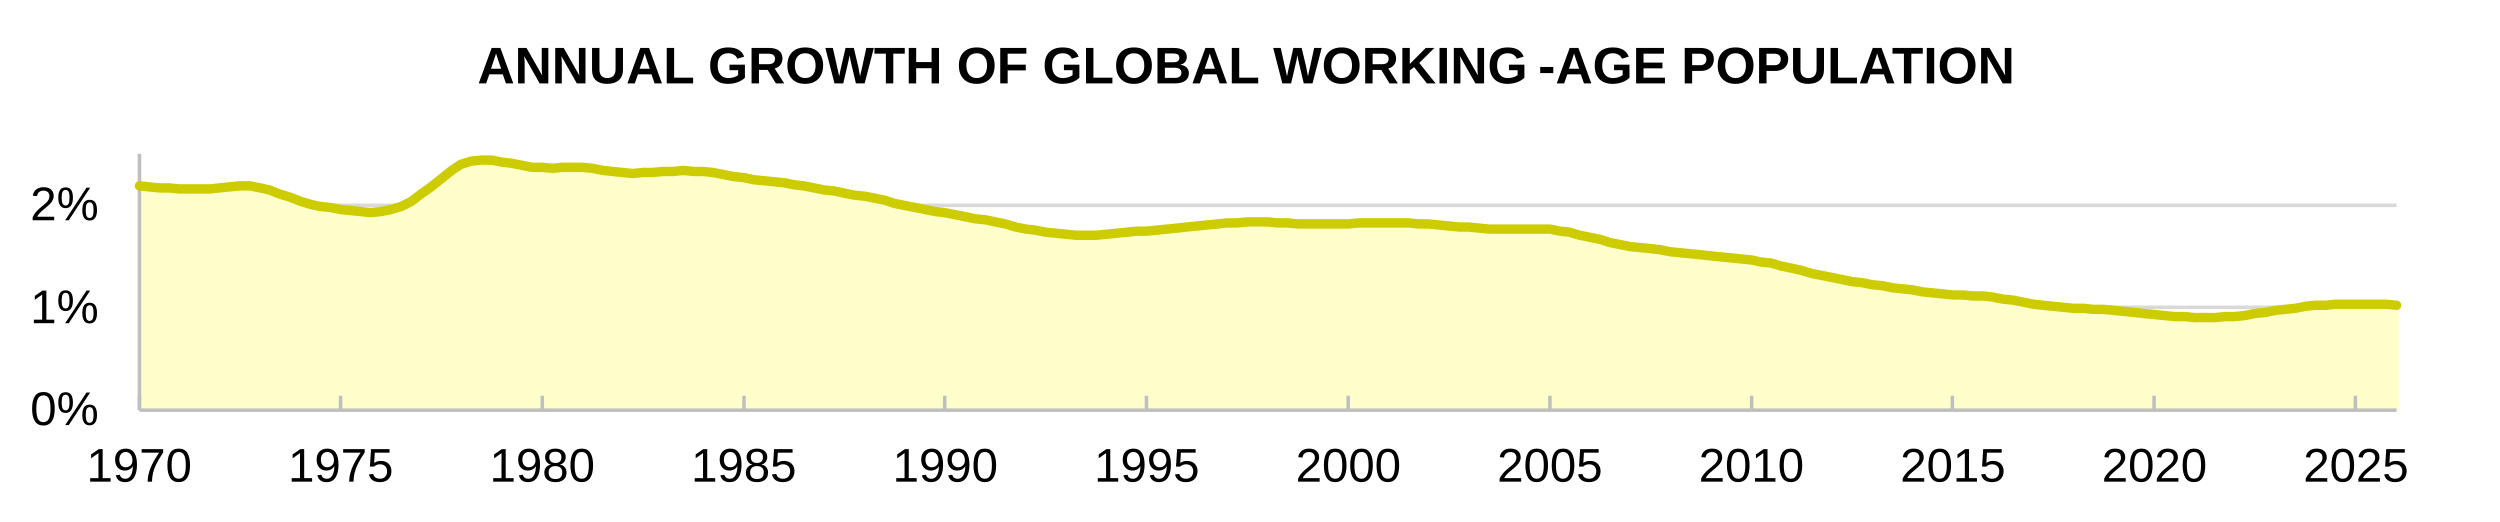
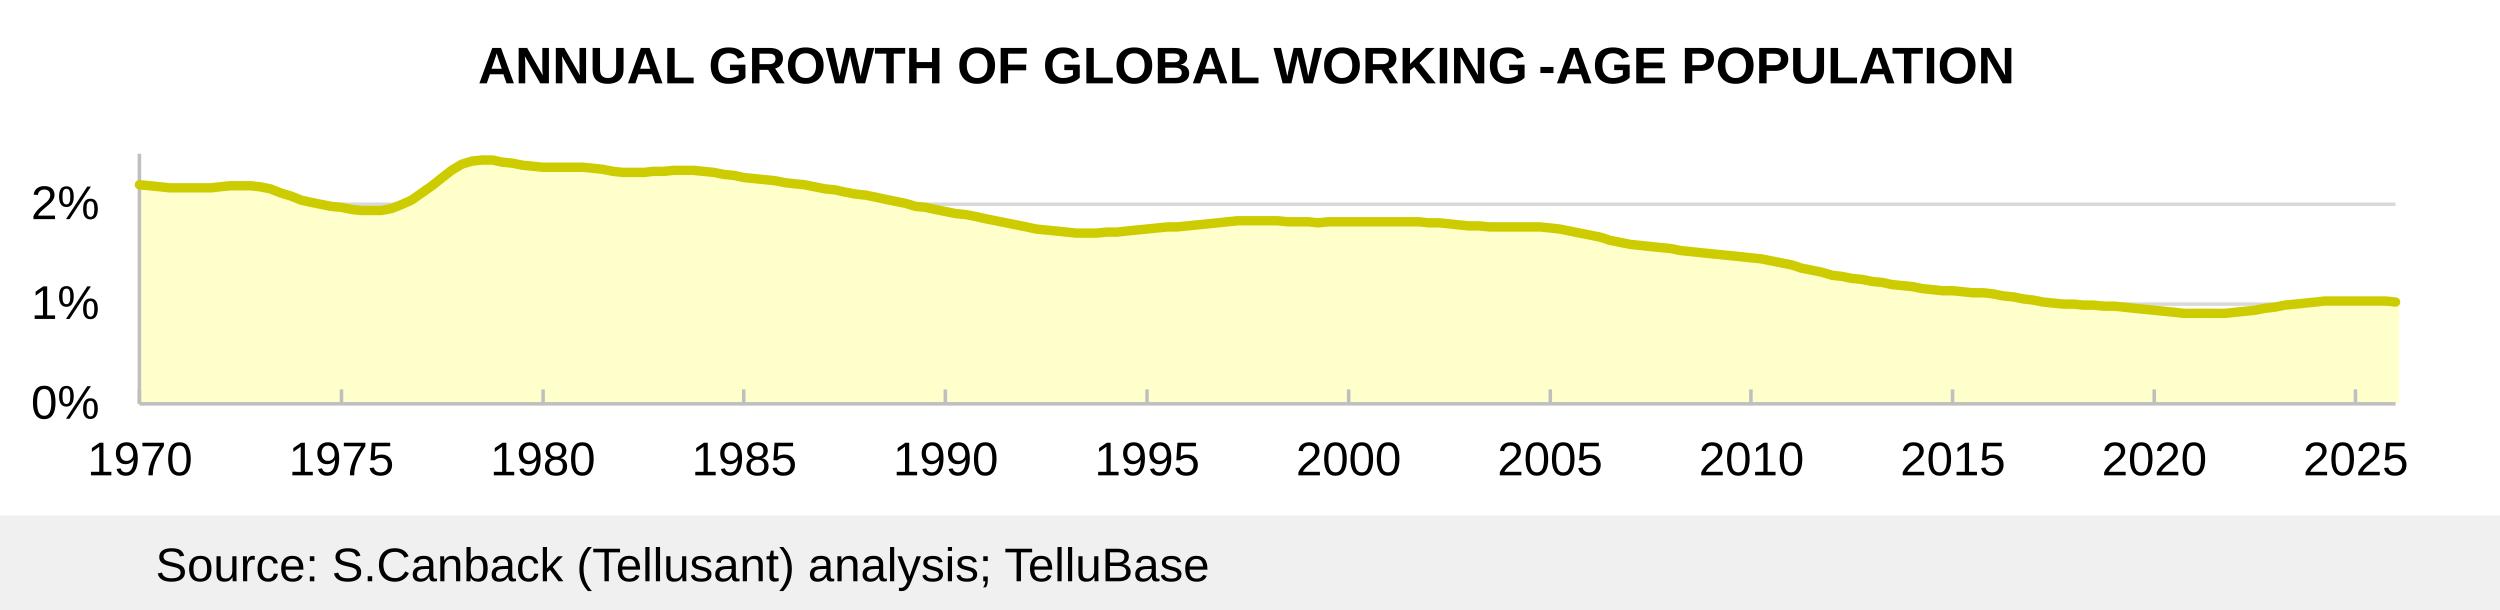
- <svg xmlns="http://www.w3.org/2000/svg" width="2429" height="507" xml:space="preserve" overflow="hidden">
+ <svg xmlns="http://www.w3.org/2000/svg" width="2430" height="592" xml:space="preserve" overflow="hidden">
  <defs>
    <clipPath id="clip0">
-       <rect x="10477" y="2392" width="2429" height="507" />
+       <rect x="10412" y="2392" width="2430" height="592" />
    </clipPath>
    <clipPath id="clip1">
-       <rect x="10612" y="2541" width="2196" height="252" />
+       <rect x="10547" y="2541" width="2197" height="246" />
    </clipPath>
  </defs>
-   <g clip-path="url(#clip0)" transform="translate(-10477 -2392)">
-     <rect x="10477" y="2392" width="2429" height="507" fill="#FFFFFF" />
+   <g clip-path="url(#clip0)" transform="translate(-10412 -2392)">
+     <rect x="10412" y="2392" width="2430" height="501" fill="#FFFFFF" />
    <g>
-       <path d="M10612.5 2690.59 12805.5 2690.59M10612.5 2591.5 12805.5 2591.5" stroke="#D9D9D9" stroke-width="3.438" stroke-linejoin="round" stroke-miterlimit="10" fill="none" />
+       <path d="M10547.5 2687.59 12740.5 2687.59M10547.5 2590.5 12740.5 2590.5" stroke="#D9D9D9" stroke-width="3.438" stroke-linejoin="round" stroke-miterlimit="10" fill="none" />
    </g>
    <g clip-path="url(#clip1)">
-       <path d="M10607 2572.08 10617.3 2572.08 10617.3 2790 10607 2790ZM10617.3 2573.08 10626.3 2573.08 10626.3 2790 10617.3 2790ZM10626.3 2574.08 10636.3 2574.08 10636.3 2790 10626.3 2790ZM10636.3 2575.08 10646.3 2575.08 10646.3 2790 10636.3 2790ZM10646.3 2575.08 10656.3 2575.08 10656.3 2790 10646.3 2790ZM10656.3 2576.08 10666.3 2576.08 10666.3 2790 10656.3 2790ZM10666.3 2575.08 10675.4 2575.08 10675.4 2790 10666.3 2790ZM10675.4 2575.08 10685.4 2575.08 10685.4 2790 10675.4 2790ZM10685.4 2574.08 10695.4 2574.08 10695.4 2790 10685.4 2790ZM10695.4 2574.08 10705.4 2574.08 10705.4 2790 10695.4 2790ZM10705.4 2573.08 10714.4 2573.08 10714.4 2790 10705.4 2790ZM10714.4 2573.08 10724.4 2573.08 10724.4 2790 10714.4 2790ZM10724.4 2574.08 10734.4 2574.08 10734.4 2790 10724.4 2790ZM10734.4 2577.08 10744.4 2577.08 10744.4 2790 10734.4 2790ZM10744.4 2580.08 10754.4 2580.08 10754.4 2790 10744.4 2790ZM10754.4 2584.08 10763.4 2584.08 10763.4 2790 10754.4 2790ZM10763.4 2587.08 10773.4 2587.08 10773.4 2790 10763.4 2790ZM10773.4 2590.08 10783.4 2590.08 10783.4 2790 10773.4 2790ZM10783.4 2592.08 10793.4 2592.08 10793.4 2790 10783.4 2790ZM10793.4 2594.08 10803.4 2594.08 10803.4 2790 10793.4 2790ZM10803.4 2595.09 10812.4 2595.09 10812.4 2790 10803.4 2790ZM10812.4 2597.09 10822.4 2597.09 10822.4 2790 10812.4 2790ZM10822.4 2598.09 10832.4 2598.09 10832.4 2790 10822.4 2790ZM10832.4 2598.09 10842.4 2598.09 10842.4 2790 10832.4 2790ZM10842.4 2598.09 10852.4 2598.09 10852.4 2790 10842.4 2790ZM10852.4 2596.09 10861.4 2596.09 10861.4 2790 10852.4 2790ZM10861.4 2592.08 10871.4 2592.08 10871.4 2790 10861.4 2790ZM10871.4 2587.08 10881.4 2587.08 10881.4 2790 10871.4 2790ZM10881.4 2581.08 10891.4 2581.08 10891.4 2790 10881.4 2790ZM10891.4 2573.08 10900.4 2573.08 10900.4 2790 10891.4 2790ZM10900.4 2565.08 10910.4 2565.08 10910.4 2790 10900.4 2790ZM10910.4 2558.08 10920.4 2558.08 10920.4 2790 10910.4 2790ZM10920.4 2552.08 10930.4 2552.08 10930.4 2790 10920.4 2790ZM10930.4 2549.08 10940.4 2549.08 10940.4 2790 10930.4 2790ZM10940.4 2548.08 10949.4 2548.08 10949.4 2790 10940.4 2790ZM10949.4 2548.08 10959.4 2548.08 10959.4 2790 10949.4 2790ZM10959.4 2549.08 10969.4 2549.08 10969.4 2790 10959.4 2790ZM10969.4 2551.08 10979.4 2551.08 10979.4 2790 10969.4 2790ZM10979.4 2553.08 10989.4 2553.08 10989.4 2790 10979.4 2790ZM10989.4 2554.08 10998.4 2554.08 10998.4 2790 10989.4 2790ZM10998.4 2555.08 11008.4 2555.08 11008.4 2790 10998.4 2790ZM11008.4 2555.08 11018.4 2555.08 11018.4 2790 11008.4 2790ZM11018.4 2555.08 11028.4 2555.08 11028.4 2790 11018.4 2790ZM11028.4 2555.08 11038.4 2555.08 11038.4 2790 11028.4 2790ZM11038.4 2555.08 11047.4 2555.08 11047.4 2790 11038.4 2790ZM11047.4 2556.08 11057.4 2556.08 11057.4 2790 11047.4 2790ZM11057.4 2557.08 11067.4 2557.08 11067.4 2790 11057.4 2790ZM11067.4 2559.08 11077.4 2559.08 11077.4 2790 11067.4 2790ZM11077.4 2560.08 11086.4 2560.08 11086.4 2790 11077.4 2790ZM11086.4 2560.08 11096.4 2560.08 11096.4 2790 11086.4 2790ZM11096.4 2560.08 11106.4 2560.08 11106.4 2790 11096.4 2790ZM11106.4 2559.08 11116.4 2559.08 11116.4 2790 11106.4 2790ZM11116.4 2559.08 11126.4 2559.08 11126.4 2790 11116.4 2790ZM11126.4 2558.08 11135.4 2558.08 11135.4 2790 11126.4 2790ZM11135.4 2558.08 11145.4 2558.08 11145.4 2790 11135.4 2790ZM11145.4 2558.08 11155.4 2558.08 11155.4 2790 11145.4 2790ZM11155.4 2559.08 11165.4 2559.08 11165.4 2790 11155.4 2790ZM11165.4 2560.08 11175.4 2560.08 11175.4 2790 11165.4 2790ZM11175.4 2562.08 11184.4 2562.08 11184.4 2790 11175.4 2790ZM11184.4 2563.08 11194.4 2563.08 11194.4 2790 11184.4 2790ZM11194.4 2565.08 11204.4 2565.08 11204.4 2790 11194.4 2790ZM11204.4 2566.08 11214.4 2566.08 11214.4 2790 11204.4 2790ZM11214.4 2567.08 11224.4 2567.08 11224.4 2790 11214.4 2790ZM11224.4 2568.08 11233.4 2568.08 11233.4 2790 11224.4 2790ZM11233.4 2570.08 11243.4 2570.08 11243.4 2790 11233.4 2790ZM11243.4 2571.08 11253.4 2571.08 11253.4 2790 11243.4 2790ZM11253.4 2573.08 11263.4 2573.08 11263.4 2790 11253.4 2790ZM11263.4 2574.08 11272.4 2574.08 11272.4 2790 11263.4 2790ZM11272.4 2576.08 11282.4 2576.08 11282.4 2790 11272.4 2790ZM11282.4 2578.08 11292.4 2578.08 11292.4 2790 11282.4 2790ZM11292.4 2579.08 11302.4 2579.08 11302.4 2790 11292.4 2790ZM11302.4 2581.08 11312.4 2581.08 11312.4 2790 11302.4 2790ZM11312.4 2583.08 11321.4 2583.08 11321.4 2790 11312.4 2790ZM11321.4 2585.08 11331.4 2585.08 11331.4 2790 11321.4 2790ZM11331.4 2587.08 11341.4 2587.08 11341.4 2790 11331.4 2790ZM11341.4 2589.08 11351.4 2589.08 11351.4 2790 11341.4 2790ZM11351.4 2591.08 11361.4 2591.08 11361.4 2790 11351.4 2790ZM11361.4 2593.08 11370.4 2593.08 11370.4 2790 11361.4 2790ZM11370.4 2595.09 11380.4 2595.09 11380.4 2790 11370.4 2790ZM11380.4 2597.09 11390.4 2597.09 11390.4 2790 11380.4 2790ZM11390.4 2599.09 11400.4 2599.09 11400.4 2790 11390.4 2790ZM11400.4 2601.09 11410.4 2601.09 11410.4 2790 11400.4 2790ZM11410.4 2602.09 11419.4 2602.09 11419.4 2790 11410.4 2790ZM11419.4 2604.09 11429.4 2604.09 11429.4 2790 11419.4 2790ZM11429.4 2606.09 11439.4 2606.09 11439.4 2790 11429.4 2790ZM11439.4 2608.09 11449.4 2608.09 11449.4 2790 11439.4 2790ZM11449.4 2610.09 11458.4 2610.09 11458.4 2790 11449.4 2790ZM11458.4 2612.09 11468.4 2612.09 11468.4 2790 11458.4 2790ZM11468.4 2614.09 11478.4 2614.09 11478.4 2790 11468.4 2790ZM11478.4 2616.09 11488.4 2616.09 11488.4 2790 11478.4 2790ZM11488.4 2618.09 11498.4 2618.09 11498.4 2790 11488.4 2790ZM11498.4 2619.09 11507.4 2619.09 11507.4 2790 11498.4 2790ZM11507.4 2620.09 11517.4 2620.09 11517.4 2790 11507.4 2790ZM11517.4 2620.09 11527.4 2620.09 11527.4 2790 11517.4 2790ZM11527.4 2620.09 11537.4 2620.09 11537.4 2790 11527.4 2790ZM11537.4 2620.09 11547.4 2620.09 11547.4 2790 11537.4 2790ZM11547.4 2620.09 11556.4 2620.09 11556.4 2790 11547.4 2790ZM11556.4 2619.09 11566.4 2619.09 11566.4 2790 11556.4 2790ZM11566.4 2618.09 11576.4 2618.09 11576.4 2790 11566.4 2790ZM11576.4 2617.09 11586.4 2617.09 11586.4 2790 11576.4 2790ZM11586.4 2616.09 11596.4 2616.09 11596.4 2790 11586.4 2790ZM11596.4 2615.09 11605.4 2615.09 11605.4 2790 11596.4 2790ZM11605.4 2615.09 11615.4 2615.09 11615.4 2790 11605.4 2790ZM11615.4 2614.09 11625.4 2614.09 11625.4 2790 11615.4 2790ZM11625.4 2613.09 11635.4 2613.09 11635.4 2790 11625.4 2790ZM11635.4 2612.09 11645.4 2612.09 11645.4 2790 11635.4 2790ZM11645.4 2611.09 11654.4 2611.09 11654.4 2790 11645.4 2790ZM11654.4 2610.09 11664.4 2610.09 11664.4 2790 11654.4 2790ZM11664.4 2609.09 11674.4 2609.09 11674.4 2790 11664.4 2790ZM11674.4 2608.09 11684.4 2608.09 11684.4 2790 11674.4 2790ZM11684.4 2608.09 11693.4 2608.09 11693.4 2790 11684.4 2790ZM11693.4 2608.09 11703.4 2608.09 11703.4 2790 11693.4 2790ZM11703.4 2608.09 11713.4 2608.09 11713.4 2790 11703.4 2790ZM11713.4 2608.09 11723.4 2608.09 11723.4 2790 11713.4 2790ZM11723.4 2609.09 11733.4 2609.09 11733.4 2790 11723.4 2790ZM11733.4 2609.09 11742.4 2609.09 11742.4 2790 11733.4 2790ZM11742.4 2610.09 11752.4 2610.09 11752.4 2790 11742.4 2790ZM11752.4 2610.09 11762.4 2610.09 11762.4 2790 11752.4 2790ZM11762.4 2610.09 11772.4 2610.09 11772.4 2790 11762.4 2790ZM11772.4 2609.09 11782.4 2609.09 11782.4 2790 11772.4 2790ZM11782.4 2609.09 11791.4 2609.09 11791.4 2790 11782.4 2790ZM11791.4 2609.09 11801.4 2609.09 11801.4 2790 11791.4 2790ZM11801.4 2609.09 11811.4 2609.09 11811.4 2790 11801.4 2790ZM11811.4 2609.09 11821.4 2609.09 11821.4 2790 11811.4 2790ZM11821.4 2609.09 11831.4 2609.09 11831.4 2790 11821.4 2790ZM11831.4 2609.09 11840.4 2609.09 11840.4 2790 11831.4 2790ZM11840.4 2609.09 11850.4 2609.09 11850.4 2790 11840.4 2790ZM11850.4 2609.09 11860.4 2609.09 11860.4 2790 11850.4 2790ZM11860.4 2610.09 11870.4 2610.09 11870.4 2790 11860.4 2790ZM11870.4 2610.09 11879.4 2610.09 11879.4 2790 11870.4 2790ZM11879.4 2611.09 11889.4 2611.09 11889.4 2790 11879.4 2790ZM11889.4 2612.09 11899.4 2612.09 11899.4 2790 11889.4 2790ZM11899.4 2613.09 11909.4 2613.09 11909.4 2790 11899.4 2790ZM11909.4 2614.09 11919.4 2614.09 11919.4 2790 11909.4 2790ZM11919.4 2614.09 11928.4 2614.09 11928.4 2790 11919.4 2790ZM11928.4 2614.09 11938.4 2614.09 11938.4 2790 11928.4 2790ZM11938.4 2614.09 11948.4 2614.09 11948.4 2790 11938.4 2790ZM11948.4 2614.09 11958.4 2614.09 11958.4 2790 11948.4 2790ZM11958.4 2614.09 11968.4 2614.09 11968.4 2790 11958.4 2790ZM11968.4 2614.09 11977.4 2614.09 11977.4 2790 11968.4 2790ZM11977.4 2615.09 11987.4 2615.09 11987.4 2790 11977.4 2790ZM11987.4 2616.09 11997.4 2616.09 11997.4 2790 11987.4 2790ZM11997.4 2618.09 12007.4 2618.09 12007.4 2790 11997.4 2790ZM12007.4 2620.09 12017.4 2620.09 12017.4 2790 12007.4 2790ZM12017.4 2622.09 12026.4 2622.09 12026.4 2790 12017.4 2790ZM12026.4 2625.09 12036.4 2625.09 12036.4 2790 12026.4 2790ZM12036.4 2627.09 12046.4 2627.09 12046.4 2790 12036.4 2790ZM12046.4 2629.09 12056.4 2629.09 12056.4 2790 12046.4 2790ZM12056.4 2631.09 12065.4 2631.09 12065.4 2790 12056.4 2790ZM12065.4 2633.09 12075.4 2633.09 12075.4 2790 12065.4 2790ZM12075.4 2634.09 12085.4 2634.09 12085.4 2790 12075.4 2790ZM12085.4 2635.09 12095.4 2635.09 12095.4 2790 12085.4 2790ZM12095.4 2636.09 12105.4 2636.09 12105.4 2790 12095.4 2790ZM12105.4 2637.09 12114.4 2637.09 12114.4 2790 12105.4 2790ZM12114.4 2639.09 12124.4 2639.09 12124.4 2790 12114.4 2790ZM12124.4 2640.09 12134.4 2640.09 12134.4 2790 12124.4 2790ZM12134.4 2641.09 12144.4 2641.09 12144.4 2790 12134.4 2790ZM12144.4 2642.09 12154.4 2642.09 12154.4 2790 12144.4 2790ZM12154.4 2643.09 12163.4 2643.09 12163.4 2790 12154.4 2790ZM12163.4 2643.09 12173.4 2643.09 12173.4 2790 12163.4 2790ZM12173.4 2645.09 12183.4 2645.09 12183.4 2790 12173.4 2790ZM12183.4 2646.09 12193.4 2646.09 12193.4 2790 12183.4 2790ZM12193.4 2648.09 12203.4 2648.09 12203.4 2790 12193.4 2790ZM12203.4 2650.09 12212.4 2650.09 12212.4 2790 12203.4 2790ZM12212.4 2652.09 12222.4 2652.09 12222.4 2790 12212.4 2790ZM12222.4 2655.09 12232.4 2655.09 12232.4 2790 12222.4 2790ZM12232.4 2657.09 12242.4 2657.09 12242.4 2790 12232.4 2790ZM12242.4 2660.09 12251.4 2660.09 12251.4 2790 12242.4 2790ZM12251.4 2662.09 12261.4 2662.09 12261.4 2790 12251.4 2790ZM12261.4 2664.09 12271.4 2664.09 12271.4 2790 12261.4 2790ZM12271.4 2665.09 12281.4 2665.09 12281.4 2790 12271.4 2790ZM12281.4 2667.09 12291.4 2667.09 12291.4 2790 12281.4 2790ZM12291.4 2668.09 12300.4 2668.09 12300.4 2790 12291.4 2790ZM12300.4 2670.09 12310.4 2670.09 12310.4 2790 12300.4 2790ZM12310.4 2671.09 12320.4 2671.09 12320.4 2790 12310.4 2790ZM12320.4 2673.09 12330.4 2673.09 12330.4 2790 12320.4 2790ZM12330.4 2674.09 12340.4 2674.09 12340.4 2790 12330.4 2790ZM12340.4 2675.09 12349.4 2675.09 12349.4 2790 12340.4 2790ZM12349.4 2676.09 12359.4 2676.09 12359.4 2790 12349.4 2790ZM12359.4 2677.09 12369.4 2677.09 12369.4 2790 12359.4 2790ZM12369.4 2678.09 12379.4 2678.09 12379.4 2790 12369.4 2790ZM12379.4 2679.09 12389.4 2679.09 12389.4 2790 12379.4 2790ZM12389.4 2679.09 12398.4 2679.09 12398.4 2790 12389.4 2790ZM12398.4 2680.09 12408.4 2680.09 12408.4 2790 12398.4 2790ZM12408.4 2681.09 12418.4 2681.09 12418.4 2790 12408.4 2790ZM12418.4 2682.09 12428.4 2682.09 12428.4 2790 12418.4 2790ZM12428.4 2684.09 12437.4 2684.09 12437.4 2790 12428.4 2790ZM12437.4 2686.09 12447.4 2686.09 12447.4 2790 12437.4 2790ZM12447.4 2687.09 12457.4 2687.09 12457.4 2790 12447.4 2790ZM12457.4 2689.09 12467.4 2689.09 12467.4 2790 12457.4 2790ZM12467.4 2690.09 12477.4 2690.09 12477.4 2790 12467.4 2790ZM12477.4 2691.09 12486.4 2691.09 12486.4 2790 12477.4 2790ZM12486.4 2691.09 12496.4 2691.09 12496.4 2790 12486.4 2790ZM12496.4 2692.09 12506.4 2692.09 12506.4 2790 12496.4 2790ZM12506.4 2692.09 12516.4 2692.09 12516.4 2790 12506.4 2790ZM12516.4 2693.09 12526.4 2693.09 12526.4 2790 12516.4 2790ZM12526.4 2693.09 12535.4 2693.09 12535.4 2790 12526.4 2790ZM12535.4 2694.09 12545.4 2694.09 12545.4 2790 12535.4 2790ZM12545.4 2695.09 12555.4 2695.09 12555.4 2790 12545.4 2790ZM12555.4 2696.09 12565.4 2696.09 12565.4 2790 12555.4 2790ZM12565.4 2697.09 12575.4 2697.09 12575.4 2790 12565.4 2790ZM12575.4 2698.09 12584.4 2698.09 12584.4 2790 12575.4 2790ZM12584.4 2699.09 12594.4 2699.09 12594.4 2790 12584.4 2790ZM12594.4 2700.09 12604.4 2700.09 12604.4 2790 12594.4 2790ZM12604.4 2700.09 12614.4 2700.09 12614.4 2790 12604.4 2790ZM12614.4 2700.09 12623.4 2700.09 12623.4 2790 12614.4 2790ZM12623.4 2700.09 12633.4 2700.09 12633.4 2790 12623.4 2790ZM12633.4 2700.09 12643.4 2700.09 12643.4 2790 12633.4 2790ZM12643.4 2699.09 12653.4 2699.09 12653.4 2790 12643.4 2790ZM12653.4 2698.09 12663.4 2698.09 12663.4 2790 12653.4 2790ZM12663.4 2697.09 12672.4 2697.09 12672.4 2790 12663.4 2790ZM12672.4 2695.09 12682.4 2695.09 12682.4 2790 12672.4 2790ZM12682.4 2694.09 12692.4 2694.09 12692.4 2790 12682.4 2790ZM12692.4 2693.09 12702.4 2693.09 12702.4 2790 12692.4 2790ZM12702.4 2691.09 12712.4 2691.09 12712.4 2790 12702.4 2790ZM12712.4 2690.09 12721.4 2690.09 12721.4 2790 12712.4 2790ZM12721.4 2689.09 12731.4 2689.09 12731.4 2790 12721.4 2790ZM12731.4 2688.09 12741.4 2688.09 12741.4 2790 12731.4 2790ZM12741.4 2688.09 12751.4 2688.09 12751.4 2790 12741.4 2790ZM12751.4 2688.09 12761.4 2688.09 12761.4 2790 12751.4 2790ZM12761.4 2688.09 12770.4 2688.09 12770.4 2790 12761.4 2790ZM12770.4 2688.09 12780.4 2688.09 12780.4 2790 12770.4 2790ZM12780.4 2688.09 12790.4 2688.09 12790.4 2790 12780.4 2790ZM12790.4 2688.09 12800.4 2688.09 12800.4 2790 12790.4 2790ZM12800.4 2688.09 12810 2688.09 12810 2790 12800.4 2790Z" fill="#FFFFCC" />
+       <path d="M10543 2571.08 10552.3 2571.08 10552.3 2784 10543 2784ZM10552.3 2572.08 10562.3 2572.08 10562.3 2784 10552.3 2784ZM10562.3 2573.08 10572.3 2573.08 10572.3 2784 10562.3 2784ZM10572.3 2574.08 10582.3 2574.08 10582.3 2784 10572.3 2784ZM10582.3 2575.08 10592.3 2575.08 10592.3 2784 10582.3 2784ZM10592.3 2575.08 10601.3 2575.08 10601.3 2784 10592.3 2784ZM10601.3 2575.08 10611.3 2575.08 10611.3 2784 10601.3 2784ZM10611.3 2574.08 10621.3 2574.08 10621.3 2784 10611.3 2784ZM10621.3 2574.08 10631.3 2574.08 10631.3 2784 10621.3 2784ZM10631.3 2573.08 10641.3 2573.08 10641.3 2784 10631.3 2784ZM10641.3 2572.08 10650.3 2572.08 10650.3 2784 10641.3 2784ZM10650.3 2572.08 10660.3 2572.08 10660.3 2784 10650.3 2784ZM10660.3 2573.08 10670.3 2573.08 10670.3 2784 10660.3 2784ZM10670.3 2576.08 10680.4 2576.08 10680.4 2784 10670.3 2784ZM10680.4 2579.08 10689.4 2579.08 10689.4 2784 10680.4 2784ZM10689.4 2583.08 10699.4 2583.08 10699.4 2784 10689.4 2784ZM10699.4 2586.08 10709.4 2586.08 10709.4 2784 10699.4 2784ZM10709.4 2589.08 10719.4 2589.08 10719.4 2784 10709.4 2784ZM10719.4 2591.08 10729.4 2591.08 10729.4 2784 10719.4 2784ZM10729.4 2592.08 10738.4 2592.08 10738.4 2784 10729.4 2784ZM10738.4 2594.08 10748.4 2594.08 10748.4 2784 10738.4 2784ZM10748.4 2595.09 10758.4 2595.09 10758.4 2784 10748.4 2784ZM10758.4 2596.09 10768.4 2596.09 10768.4 2784 10758.4 2784ZM10768.4 2597.09 10778.4 2597.09 10778.4 2784 10768.4 2784ZM10778.4 2596.09 10787.4 2596.09 10787.4 2784 10778.4 2784ZM10787.4 2594.08 10797.4 2594.08 10797.4 2784 10787.4 2784ZM10797.4 2591.08 10807.4 2591.08 10807.4 2784 10797.4 2784ZM10807.4 2586.08 10817.4 2586.08 10817.4 2784 10807.4 2784ZM10817.4 2580.08 10827.4 2580.08 10827.4 2784 10817.4 2784ZM10827.4 2572.08 10836.4 2572.08 10836.4 2784 10827.4 2784ZM10836.4 2564.08 10846.4 2564.08 10846.4 2784 10836.4 2784ZM10846.4 2557.08 10856.4 2557.08 10856.4 2784 10846.4 2784ZM10856.4 2552.08 10866.4 2552.08 10866.4 2784 10856.4 2784ZM10866.4 2549.08 10875.4 2549.08 10875.4 2784 10866.4 2784ZM10875.4 2547.08 10885.4 2547.08 10885.4 2784 10875.4 2784ZM10885.4 2548.08 10895.4 2548.08 10895.4 2784 10885.4 2784ZM10895.4 2549.08 10905.4 2549.08 10905.4 2784 10895.4 2784ZM10905.4 2551.08 10915.4 2551.08 10915.4 2784 10905.4 2784ZM10915.4 2552.08 10924.4 2552.08 10924.4 2784 10915.4 2784ZM10924.4 2554.08 10934.4 2554.08 10934.4 2784 10924.4 2784ZM10934.4 2555.08 10944.4 2555.08 10944.4 2784 10934.4 2784ZM10944.4 2555.08 10954.4 2555.08 10954.4 2784 10944.4 2784ZM10954.4 2555.08 10964.4 2555.08 10964.4 2784 10954.4 2784ZM10964.4 2554.08 10973.4 2554.08 10973.4 2784 10964.4 2784ZM10973.4 2555.08 10983.4 2555.08 10983.4 2784 10973.4 2784ZM10983.4 2556.08 10993.4 2556.08 10993.4 2784 10983.4 2784ZM10993.4 2557.08 11003.4 2557.08 11003.4 2784 10993.4 2784ZM11003.4 2558.08 11013.4 2558.08 11013.4 2784 11003.4 2784ZM11013.4 2559.08 11022.4 2559.08 11022.4 2784 11013.4 2784ZM11022.4 2560.08 11032.4 2560.08 11032.4 2784 11022.4 2784ZM11032.4 2559.08 11042.4 2559.08 11042.4 2784 11032.4 2784ZM11042.4 2559.08 11052.4 2559.08 11052.4 2784 11042.4 2784ZM11052.4 2558.08 11061.4 2558.08 11061.4 2784 11052.4 2784ZM11061.4 2558.08 11071.4 2558.08 11071.4 2784 11061.4 2784ZM11071.4 2557.08 11081.4 2557.08 11081.4 2784 11071.4 2784ZM11081.4 2558.08 11091.4 2558.08 11091.4 2784 11081.4 2784ZM11091.4 2558.08 11101.4 2558.08 11101.4 2784 11091.4 2784ZM11101.4 2559.08 11110.4 2559.08 11110.4 2784 11101.4 2784ZM11110.4 2561.08 11120.4 2561.08 11120.4 2784 11110.4 2784ZM11120.4 2563.08 11130.4 2563.08 11130.4 2784 11120.4 2784ZM11130.4 2564.08 11140.4 2564.08 11140.4 2784 11130.4 2784ZM11140.4 2566.08 11150.4 2566.08 11150.4 2784 11140.4 2784ZM11150.4 2567.08 11159.4 2567.08 11159.4 2784 11150.4 2784ZM11159.4 2568.08 11169.4 2568.08 11169.4 2784 11159.4 2784ZM11169.4 2569.08 11179.4 2569.08 11179.4 2784 11169.4 2784ZM11179.4 2570.08 11189.4 2570.08 11189.4 2784 11179.4 2784ZM11189.4 2572.08 11199.4 2572.08 11199.4 2784 11189.4 2784ZM11199.4 2574.08 11208.4 2574.08 11208.4 2784 11199.4 2784ZM11208.4 2575.08 11218.4 2575.08 11218.4 2784 11208.4 2784ZM11218.4 2577.08 11228.4 2577.08 11228.4 2784 11218.4 2784ZM11228.4 2578.08 11238.4 2578.08 11238.4 2784 11228.4 2784ZM11238.4 2580.08 11247.4 2580.08 11247.4 2784 11238.4 2784ZM11247.4 2582.08 11257.4 2582.08 11257.4 2784 11247.4 2784ZM11257.4 2584.08 11267.4 2584.08 11267.4 2784 11257.4 2784ZM11267.4 2586.08 11277.4 2586.08 11277.4 2784 11267.4 2784ZM11277.4 2588.08 11287.4 2588.08 11287.4 2784 11277.4 2784ZM11287.4 2590.08 11296.4 2590.08 11296.4 2784 11287.4 2784ZM11296.4 2592.08 11306.4 2592.08 11306.4 2784 11296.4 2784ZM11306.4 2594.08 11316.4 2594.08 11316.4 2784 11306.4 2784ZM11316.4 2596.09 11326.4 2596.09 11326.4 2784 11316.4 2784ZM11326.4 2598.09 11336.4 2598.09 11336.4 2784 11326.4 2784ZM11336.4 2599.09 11345.4 2599.09 11345.4 2784 11336.4 2784ZM11345.4 2601.09 11355.4 2601.09 11355.4 2784 11345.4 2784ZM11355.4 2603.09 11365.4 2603.09 11365.4 2784 11355.4 2784ZM11365.4 2604.09 11375.4 2604.09 11375.4 2784 11365.4 2784ZM11375.4 2606.09 11385.4 2606.09 11385.4 2784 11375.4 2784ZM11385.4 2608.09 11394.4 2608.09 11394.4 2784 11385.4 2784ZM11394.4 2610.09 11404.4 2610.09 11404.4 2784 11394.4 2784ZM11404.4 2612.09 11414.4 2612.09 11414.4 2784 11404.4 2784ZM11414.4 2614.09 11424.4 2614.09 11424.4 2784 11414.4 2784ZM11424.4 2616.09 11433.4 2616.09 11433.4 2784 11424.4 2784ZM11433.4 2617.09 11443.4 2617.09 11443.4 2784 11433.4 2784ZM11443.4 2618.09 11453.4 2618.09 11453.4 2784 11443.4 2784ZM11453.4 2618.09 11463.4 2618.09 11463.4 2784 11453.4 2784ZM11463.4 2618.09 11473.4 2618.09 11473.4 2784 11463.4 2784ZM11473.4 2618.09 11482.4 2618.09 11482.4 2784 11473.4 2784ZM11482.4 2618.09 11492.4 2618.09 11492.4 2784 11482.4 2784ZM11492.4 2617.09 11502.4 2617.09 11502.4 2784 11492.4 2784ZM11502.4 2616.09 11512.4 2616.09 11512.4 2784 11502.4 2784ZM11512.4 2615.09 11522.4 2615.09 11522.4 2784 11512.4 2784ZM11522.4 2614.09 11531.4 2614.09 11531.4 2784 11522.4 2784ZM11531.4 2614.09 11541.4 2614.09 11541.4 2784 11531.4 2784ZM11541.4 2613.09 11551.4 2613.09 11551.4 2784 11541.4 2784ZM11551.4 2612.09 11561.4 2612.09 11561.4 2784 11551.4 2784ZM11561.4 2611.09 11571.4 2611.09 11571.4 2784 11561.4 2784ZM11571.4 2610.09 11580.4 2610.09 11580.4 2784 11571.4 2784ZM11580.4 2609.09 11590.4 2609.09 11590.4 2784 11580.4 2784ZM11590.4 2608.09 11600.4 2608.09 11600.4 2784 11590.4 2784ZM11600.4 2607.09 11610.4 2607.09 11610.4 2784 11600.4 2784ZM11610.4 2607.09 11619.4 2607.09 11619.4 2784 11610.4 2784ZM11619.4 2606.09 11629.4 2606.09 11629.4 2784 11619.4 2784ZM11629.4 2606.09 11639.4 2606.09 11639.4 2784 11629.4 2784ZM11639.4 2606.09 11649.4 2606.09 11649.4 2784 11639.4 2784ZM11649.4 2607.09 11659.4 2607.09 11659.4 2784 11649.4 2784ZM11659.4 2607.09 11668.4 2607.09 11668.4 2784 11659.4 2784ZM11668.4 2608.09 11678.4 2608.09 11678.4 2784 11668.4 2784ZM11678.4 2608.09 11688.4 2608.09 11688.4 2784 11678.4 2784ZM11688.4 2608.09 11698.4 2608.09 11698.4 2784 11688.4 2784ZM11698.4 2608.09 11708.4 2608.09 11708.4 2784 11698.4 2784ZM11708.4 2608.09 11717.4 2608.09 11717.4 2784 11708.4 2784ZM11717.4 2607.09 11727.4 2607.09 11727.4 2784 11717.4 2784ZM11727.4 2607.09 11737.4 2607.09 11737.4 2784 11727.4 2784ZM11737.4 2607.09 11747.4 2607.09 11747.4 2784 11737.4 2784ZM11747.4 2607.09 11757.4 2607.09 11757.4 2784 11747.4 2784ZM11757.4 2607.09 11766.4 2607.09 11766.4 2784 11757.4 2784ZM11766.4 2607.09 11776.4 2607.09 11776.4 2784 11766.4 2784ZM11776.4 2607.09 11786.4 2607.09 11786.4 2784 11776.4 2784ZM11786.4 2608.09 11796.4 2608.09 11796.4 2784 11786.4 2784ZM11796.4 2608.09 11806.4 2608.09 11806.4 2784 11796.4 2784ZM11806.4 2609.09 11815.4 2609.09 11815.4 2784 11806.4 2784ZM11815.4 2610.09 11825.4 2610.09 11825.4 2784 11815.4 2784ZM11825.4 2610.09 11835.4 2610.09 11835.4 2784 11825.4 2784ZM11835.4 2611.09 11845.4 2611.09 11845.4 2784 11835.4 2784ZM11845.4 2612.09 11854.4 2612.09 11854.4 2784 11845.4 2784ZM11854.4 2612.09 11864.4 2612.09 11864.4 2784 11854.4 2784ZM11864.4 2613.09 11874.4 2613.09 11874.4 2784 11864.4 2784ZM11874.4 2613.09 11884.4 2613.09 11884.4 2784 11874.4 2784ZM11884.4 2613.09 11894.4 2613.09 11894.4 2784 11884.4 2784ZM11894.4 2613.09 11903.4 2613.09 11903.4 2784 11894.4 2784ZM11903.4 2613.09 11913.4 2613.09 11913.4 2784 11903.4 2784ZM11913.4 2613.09 11923.4 2613.09 11923.4 2784 11913.4 2784ZM11923.4 2614.09 11933.4 2614.09 11933.4 2784 11923.4 2784ZM11933.4 2616.09 11943.4 2616.09 11943.4 2784 11933.4 2784ZM11943.4 2618.09 11952.4 2618.09 11952.4 2784 11943.4 2784ZM11952.4 2621.09 11962.4 2621.09 11962.4 2784 11952.4 2784ZM11962.4 2623.09 11972.4 2623.09 11972.4 2784 11962.4 2784ZM11972.4 2625.09 11982.4 2625.09 11982.4 2784 11972.4 2784ZM11982.4 2627.09 11992.4 2627.09 11992.4 2784 11982.4 2784ZM11992.4 2629.09 12001.4 2629.09 12001.4 2784 11992.4 2784ZM12001.4 2630.09 12011.4 2630.09 12011.4 2784 12001.4 2784ZM12011.4 2632.09 12021.4 2632.09 12021.4 2784 12011.4 2784ZM12021.4 2633.09 12031.4 2633.09 12031.4 2784 12021.4 2784ZM12031.4 2634.09 12040.4 2634.09 12040.4 2784 12031.4 2784ZM12040.4 2635.09 12050.4 2635.09 12050.4 2784 12040.4 2784ZM12050.4 2636.09 12060.4 2636.09 12060.4 2784 12050.4 2784ZM12060.4 2638.09 12070.4 2638.09 12070.4 2784 12060.4 2784ZM12070.4 2639.09 12080.4 2639.09 12080.4 2784 12070.4 2784ZM12080.4 2639.09 12089.4 2639.09 12089.4 2784 12080.4 2784ZM12089.4 2640.09 12099.4 2640.09 12099.4 2784 12089.4 2784ZM12099.4 2641.09 12109.4 2641.09 12109.4 2784 12099.4 2784ZM12109.4 2642.09 12119.4 2642.09 12119.4 2784 12109.4 2784ZM12119.4 2644.09 12129.4 2644.09 12129.4 2784 12119.4 2784ZM12129.4 2645.09 12138.4 2645.09 12138.4 2784 12129.4 2784ZM12138.4 2647.09 12148.4 2647.09 12148.4 2784 12138.4 2784ZM12148.4 2650.09 12158.4 2650.09 12158.4 2784 12148.4 2784ZM12158.4 2652.09 12168.4 2652.09 12168.4 2784 12158.4 2784ZM12168.4 2655.09 12178.4 2655.09 12178.4 2784 12168.4 2784ZM12178.4 2657.09 12187.4 2657.09 12187.4 2784 12178.4 2784ZM12187.4 2659.09 12197.4 2659.09 12197.4 2784 12187.4 2784ZM12197.4 2661.09 12207.4 2661.09 12207.4 2784 12197.4 2784ZM12207.4 2662.09 12217.4 2662.09 12217.4 2784 12207.4 2784ZM12217.4 2664.09 12226.4 2664.09 12226.4 2784 12217.4 2784ZM12226.4 2665.09 12236.4 2665.09 12236.4 2784 12226.4 2784ZM12236.4 2667.09 12246.4 2667.09 12246.4 2784 12236.4 2784ZM12246.4 2668.09 12256.4 2668.09 12256.4 2784 12246.4 2784ZM12256.4 2670.09 12266.4 2670.09 12266.4 2784 12256.4 2784ZM12266.4 2671.09 12275.4 2671.09 12275.4 2784 12266.4 2784ZM12275.4 2672.09 12285.4 2672.09 12285.4 2784 12275.4 2784ZM12285.4 2673.09 12295.4 2673.09 12295.4 2784 12285.4 2784ZM12295.4 2674.09 12305.4 2674.09 12305.4 2784 12295.4 2784ZM12305.4 2675.09 12315.4 2675.09 12315.4 2784 12305.4 2784ZM12315.4 2675.09 12324.4 2675.09 12324.4 2784 12315.4 2784ZM12324.4 2676.09 12334.4 2676.09 12334.4 2784 12324.4 2784ZM12334.4 2677.09 12344.4 2677.09 12344.4 2784 12334.4 2784ZM12344.4 2678.09 12354.4 2678.09 12354.4 2784 12344.4 2784ZM12354.4 2679.09 12364.4 2679.09 12364.4 2784 12354.4 2784ZM12364.4 2681.09 12373.4 2681.09 12373.4 2784 12364.4 2784ZM12373.4 2682.09 12383.4 2682.09 12383.4 2784 12373.4 2784ZM12383.4 2684.09 12393.4 2684.09 12393.4 2784 12383.4 2784ZM12393.4 2685.09 12403.4 2685.09 12403.4 2784 12393.4 2784ZM12403.4 2686.09 12412.4 2686.09 12412.4 2784 12403.4 2784ZM12412.4 2687.09 12422.4 2687.09 12422.4 2784 12412.4 2784ZM12422.4 2688.09 12432.4 2688.09 12432.4 2784 12422.4 2784ZM12432.4 2688.09 12442.4 2688.09 12442.4 2784 12432.4 2784ZM12442.4 2689.09 12452.4 2689.09 12452.4 2784 12442.4 2784ZM12452.4 2689.09 12461.4 2689.09 12461.4 2784 12452.4 2784ZM12461.4 2690.09 12471.4 2690.09 12471.4 2784 12461.4 2784ZM12471.4 2691.09 12481.4 2691.09 12481.4 2784 12471.4 2784ZM12481.4 2692.09 12491.4 2692.09 12491.4 2784 12481.4 2784ZM12491.4 2693.09 12501.4 2693.09 12501.4 2784 12491.4 2784ZM12501.4 2694.09 12510.4 2694.09 12510.4 2784 12501.4 2784ZM12510.4 2695.09 12520.4 2695.09 12520.4 2784 12510.4 2784ZM12520.4 2696.09 12530.4 2696.09 12530.4 2784 12520.4 2784ZM12530.4 2696.09 12540.4 2696.09 12540.4 2784 12530.4 2784ZM12540.4 2697.09 12550.4 2697.09 12550.4 2784 12540.4 2784ZM12550.4 2697.09 12559.4 2697.09 12559.4 2784 12550.4 2784ZM12559.4 2697.09 12569.4 2697.09 12569.4 2784 12559.4 2784ZM12569.4 2696.09 12579.4 2696.09 12579.4 2784 12569.4 2784ZM12579.4 2695.09 12589.4 2695.09 12589.4 2784 12579.4 2784ZM12589.4 2694.09 12598.4 2694.09 12598.4 2784 12589.4 2784ZM12598.4 2693.09 12608.4 2693.09 12608.4 2784 12598.4 2784ZM12608.4 2692.09 12618.4 2692.09 12618.4 2784 12608.4 2784ZM12618.4 2690.09 12628.4 2690.09 12628.4 2784 12618.4 2784ZM12628.4 2689.09 12638.4 2689.09 12638.4 2784 12628.4 2784ZM12638.4 2688.09 12647.4 2688.09 12647.4 2784 12638.4 2784ZM12647.4 2686.09 12657.4 2686.09 12657.4 2784 12647.4 2784ZM12657.4 2685.09 12667.4 2685.09 12667.4 2784 12657.4 2784ZM12667.4 2685.09 12677.4 2685.09 12677.4 2784 12667.4 2784ZM12677.4 2684.09 12687.4 2684.09 12687.4 2784 12677.4 2784ZM12687.4 2684.09 12696.4 2684.09 12696.4 2784 12687.4 2784ZM12696.4 2684.09 12706.4 2684.09 12706.4 2784 12696.4 2784ZM12706.4 2684.09 12716.4 2684.09 12716.4 2784 12706.4 2784ZM12716.4 2684.09 12726.4 2684.09 12726.4 2784 12716.4 2784ZM12726.4 2685.09 12736.4 2685.09 12736.4 2784 12726.4 2784ZM12736.4 2685.09 12746 2685.09 12746 2784 12736.4 2784Z" fill="#FFFFCC" />
    </g>
    <g>
-       <path d="M0 0 0 249" stroke="#BFBFBF" stroke-width="3.438" stroke-linejoin="round" stroke-miterlimit="10" fill="none" fill-rule="evenodd" transform="matrix(1 0 0 -1 10612.5 2790.5)" />
+       <path d="M0 0 0 243" stroke="#BFBFBF" stroke-width="3.438" stroke-linejoin="round" stroke-miterlimit="10" fill="none" fill-rule="evenodd" transform="matrix(1 0 0 -1 10547.5 2784.5)" />
    </g>
    <g>
-       <path d="M10612.5 2790.5 12805.5 2790.5" stroke="#BFBFBF" stroke-width="3.438" stroke-linejoin="round" stroke-miterlimit="10" fill="none" fill-rule="evenodd" />
+       <path d="M10547.5 2784.5 12740.5 2784.5" stroke="#BFBFBF" stroke-width="3.438" stroke-linejoin="round" stroke-miterlimit="10" fill="none" fill-rule="evenodd" />
    </g>
    <g>
-       <path d="M10612.5 2776.5 10612.5 2790.5M10807.9 2776.5 10807.9 2790.5M11003.9 2776.5 11003.9 2790.5M11199.9 2776.5 11199.9 2790.5M11394.9 2776.5 11394.9 2790.5M11590.9 2776.5 11590.9 2790.5M11786.9 2776.5 11786.9 2790.5M11982.9 2776.5 11982.9 2790.5M12178.9 2776.5 12178.9 2790.5M12373.9 2776.5 12373.9 2790.5M12569.9 2776.5 12569.9 2790.5M12765.5 2776.5 12765.5 2790.5" stroke="#BFBFBF" stroke-width="3.438" stroke-linejoin="round" stroke-miterlimit="10" fill="none" />
+       <path d="M10547.5 2770.5 10547.5 2784.5M10743.9 2770.5 10743.9 2784.5M10939.9 2770.5 10939.9 2784.5M11134.9 2770.5 11134.9 2784.5M11330.9 2770.5 11330.9 2784.5M11526.9 2770.5 11526.9 2784.5M11722.9 2770.5 11722.9 2784.5M11918.9 2770.5 11918.9 2784.5M12113.9 2770.5 12113.9 2784.5M12309.9 2770.5 12309.9 2784.5M12505.9 2770.5 12505.9 2784.5M12701.5 2770.5 12701.5 2784.5" stroke="#BFBFBF" stroke-width="3.438" stroke-linejoin="round" stroke-miterlimit="10" fill="none" />
    </g>
    <g>
-       <path d="M10612.5 2572.58 10621.8 2573.58 10631.8 2574.58 10641.8 2574.58 10650.8 2575.58 10660.8 2575.58 10670.9 2575.58 10680.9 2575.58 10689.9 2574.58 10699.9 2573.58 10709.9 2572.58 10719.9 2572.58 10729.9 2574.58 10738.9 2576.58 10748.9 2580.58 10758.9 2583.58 10768.9 2587.58 10778.9 2590.59 10787.9 2592.59 10797.9 2593.59 10807.9 2595.59 10817.9 2596.59 10827.9 2597.59 10836.9 2598.59 10846.9 2597.59 10856.9 2595.59 10866.9 2592.59 10876.9 2587.58 10885.9 2580.58 10895.9 2573.58 10905.9 2565.58 10915.9 2557.58 10924.9 2551.58 10934.9 2548.58 10944.9 2547.5 10954.9 2547.58 10964.9 2549.58 10973.9 2550.58 10983.9 2552.58 10993.9 2554.58 11003.9 2554.58 11013.9 2555.58 11022.9 2554.58 11032.9 2554.58 11042.9 2554.58 11052.9 2555.58 11062.9 2557.58 11071.9 2558.58 11081.9 2559.58 11091.9 2560.58 11101.9 2559.58 11110.9 2559.58 11120.9 2558.58 11130.9 2558.58 11140.9 2557.58 11150.9 2558.58 11159.9 2558.58 11169.9 2559.58 11179.9 2561.58 11189.9 2563.58 11199.9 2564.58 11208.9 2566.58 11218.9 2567.58 11228.9 2568.58 11238.9 2569.58 11248.9 2571.58 11257.9 2572.58 11267.9 2574.58 11277.9 2576.58 11287.9 2577.58 11296.9 2579.58 11306.9 2581.58 11316.9 2582.58 11326.9 2584.58 11336.9 2586.58 11345.9 2589.59 11355.9 2591.59 11365.9 2593.59 11375.9 2595.59 11385.9 2597.59 11394.9 2598.59 11404.9 2600.59 11414.9 2602.59 11424.9 2604.59 11434.9 2605.59 11443.9 2607.59 11453.9 2609.59 11463.9 2612.59 11473.9 2614.59 11482.9 2615.59 11492.9 2617.59 11502.9 2618.59 11512.9 2619.59 11522.9 2620.59 11531.9 2620.59 11541.9 2620.59 11551.9 2619.59 11561.9 2618.59 11571.9 2617.59 11580.9 2616.59 11590.9 2616.59 11600.9 2615.59 11610.9 2614.59 11620.9 2613.59 11629.9 2612.59 11639.9 2611.59 11649.9 2610.59 11659.9 2609.59 11668.9 2608.59 11678.9 2608.59 11688.9 2607.59 11698.9 2607.59 11708.9 2607.59 11717.9 2608.59 11727.9 2608.59 11737.9 2609.59 11747.9 2609.59 11757.9 2609.59 11766.9 2609.59 11776.9 2609.59 11786.9 2609.59 11796.9 2608.59 11806.9 2608.59 11815.9 2608.59 11825.9 2608.59 11835.9 2608.59 11845.9 2608.59 11854.9 2609.59 11864.9 2609.59 11874.9 2610.59 11884.9 2611.59 11894.9 2612.59 11903.9 2612.59 11913.9 2613.59 11923.9 2614.59 11933.9 2614.59 11943.9 2614.59 11952.9 2614.59 11962.9 2614.59 11972.9 2614.59 11982.9 2614.59 11992.9 2616.59 12001.9 2617.59 12011.9 2620.59 12021.9 2622.59 12031.9 2624.59 12040.9 2627.59 12050.9 2629.59 12060.9 2631.59 12070.9 2632.59 12080.9 2633.59 12089.9 2634.59 12099.9 2636.59 12109.9 2637.59 12119.9 2638.59 12129.9 2639.59 12138.9 2640.59 12148.9 2641.59 12158.9 2642.59 12168.9 2643.59 12178.9 2644.59 12187.9 2646.59 12197.9 2647.59 12207.9 2650.59 12217.9 2652.59 12226.9 2654.59 12236.9 2657.59 12246.9 2659.59 12256.9 2661.59 12266.9 2663.59 12275.9 2665.59 12285.9 2666.59 12295.9 2668.59 12305.9 2669.59 12315.9 2671.59 12324.9 2672.59 12334.9 2673.59 12344.9 2675.59 12354.9 2676.59 12364.9 2677.59 12373.9 2678.59 12383.9 2678.59 12393.9 2679.59 12403.9 2679.59 12412.9 2680.59 12422.9 2682.59 12432.9 2683.59 12442.9 2685.59 12452.9 2687.59 12461.9 2688.59 12471.9 2689.59 12481.9 2690.59 12491.9 2691.59 12501.9 2691.59 12510.9 2692.59 12520.9 2692.59 12530.9 2693.59 12540.9 2694.59 12550.9 2695.59 12559.9 2696.59 12569.9 2697.59 12579.9 2698.59 12589.9 2699.59 12599.9 2699.59 12608.9 2700.59 12618.9 2700.5 12628.9 2700.59 12638.9 2699.59 12647.9 2699.59 12657.9 2698.59 12667.9 2696.59 12677.9 2695.59 12687.9 2693.59 12696.9 2692.59 12706.9 2691.59 12716.9 2689.59 12726.9 2688.59 12736.9 2688.59 12745.9 2687.59 12755.9 2687.59 12765.9 2687.59 12775.9 2687.59 12785.9 2687.59 12794.9 2687.59 12805.5 2688.59" stroke="#CCCC00" stroke-width="9.167" stroke-linecap="round" stroke-linejoin="round" stroke-miterlimit="10" fill="none" />
+       <path d="M10547.5 2571.58 10557.8 2572.58 10567.8 2573.58 10576.8 2574.58 10586.8 2574.58 10596.8 2574.58 10606.8 2574.58 10616.8 2574.58 10625.8 2573.58 10635.8 2572.58 10645.8 2572.58 10655.8 2572.58 10664.8 2573.58 10674.9 2575.58 10684.9 2579.58 10694.9 2582.58 10704.9 2586.58 10713.9 2588.58 10723.9 2590.59 10733.9 2592.59 10743.9 2593.59 10753.9 2595.59 10762.9 2596.59 10772.9 2596.59 10782.9 2596.59 10792.9 2594.59 10802.9 2590.59 10811.9 2586.58 10821.9 2579.58 10831.9 2572.58 10841.9 2564.58 10850.9 2557.58 10860.9 2551.58 10870.9 2548.58 10880.9 2547.5 10890.9 2547.58 10899.9 2549.58 10909.9 2550.58 10919.9 2552.58 10929.9 2553.58 10939.9 2554.58 10948.9 2554.58 10958.9 2554.58 10968.9 2554.58 10978.9 2554.58 10988.9 2555.58 10997.9 2556.58 11007.9 2558.58 11017.9 2559.58 11027.9 2559.58 11037.9 2559.58 11046.9 2558.58 11056.9 2558.58 11066.9 2557.58 11076.9 2557.58 11085.9 2557.58 11095.9 2558.58 11105.9 2559.58 11115.9 2561.58 11125.9 2562.58 11134.9 2564.58 11144.9 2565.58 11154.9 2566.58 11164.9 2567.58 11174.9 2569.58 11183.9 2570.58 11193.9 2571.58 11203.9 2573.58 11213.9 2575.58 11223.9 2576.58 11232.9 2578.58 11242.9 2580.58 11252.9 2581.58 11262.9 2583.58 11271.9 2585.58 11281.9 2587.58 11291.9 2589.59 11301.9 2592.59 11311.9 2593.59 11320.9 2595.59 11330.9 2597.59 11340.9 2599.59 11350.9 2600.59 11360.9 2602.59 11369.9 2604.59 11379.9 2606.59 11389.9 2608.59 11399.9 2610.59 11409.9 2612.59 11418.9 2614.59 11428.9 2615.59 11438.9 2616.59 11448.9 2617.59 11457.9 2618.59 11467.9 2618.59 11477.9 2618.59 11487.9 2617.59 11497.9 2617.59 11506.9 2616.59 11516.9 2615.59 11526.9 2614.59 11536.9 2613.59 11546.9 2612.59 11555.9 2612.59 11565.9 2611.59 11575.9 2610.59 11585.9 2609.59 11595.9 2608.59 11604.9 2607.59 11614.9 2606.59 11624.9 2606.59 11634.9 2606.59 11643.9 2606.59 11653.9 2606.59 11663.9 2607.59 11673.9 2607.59 11683.9 2607.59 11692.9 2608.59 11702.9 2607.59 11712.9 2607.59 11722.9 2607.59 11732.9 2607.59 11741.9 2607.59 11751.9 2607.59 11761.9 2607.59 11771.9 2607.59 11781.9 2607.59 11790.9 2607.59 11800.9 2608.59 11810.9 2608.59 11820.9 2609.59 11829.9 2610.59 11839.9 2611.59 11849.9 2611.59 11859.9 2612.59 11869.9 2612.59 11878.9 2612.59 11888.9 2612.59 11898.9 2612.59 11908.9 2612.59 11918.9 2613.59 11927.9 2614.59 11937.9 2616.59 11947.9 2618.59 11957.9 2620.59 11967.9 2622.59 11976.9 2625.59 11986.9 2627.59 11996.9 2629.59 12006.9 2630.59 12015.9 2631.59 12025.9 2632.59 12035.9 2633.59 12045.9 2635.59 12055.9 2636.59 12064.9 2637.59 12074.9 2638.59 12084.9 2639.59 12094.9 2640.59 12104.9 2641.59 12113.9 2642.59 12123.9 2643.59 12133.9 2645.59 12143.9 2647.59 12153.9 2649.59 12162.9 2652.59 12172.9 2654.59 12182.9 2656.59 12192.9 2659.59 12201.9 2660.59 12211.9 2662.59 12221.9 2663.59 12231.9 2665.59 12241.9 2666.59 12250.9 2668.59 12260.9 2669.59 12270.9 2670.59 12280.9 2672.59 12290.9 2673.59 12299.9 2674.59 12309.9 2674.59 12319.9 2675.59 12329.9 2676.59 12339.9 2676.59 12348.9 2677.59 12358.9 2679.59 12368.9 2680.59 12378.9 2682.59 12387.9 2683.59 12397.9 2685.59 12407.9 2686.59 12417.9 2687.59 12427.9 2687.59 12436.9 2688.59 12446.9 2688.59 12456.9 2689.59 12466.9 2689.59 12476.9 2690.59 12485.9 2691.59 12495.9 2692.59 12505.9 2693.59 12515.9 2694.59 12525.9 2695.59 12534.9 2696.59 12544.9 2696.59 12554.9 2696.5 12564.9 2696.59 12574.9 2696.59 12583.9 2695.59 12593.9 2694.59 12603.9 2693.59 12613.9 2691.59 12622.9 2690.59 12632.9 2688.59 12642.9 2687.59 12652.9 2686.59 12662.9 2685.59 12671.9 2684.59 12681.9 2684.59 12691.9 2684.59 12701.9 2684.59 12711.9 2684.59 12720.9 2684.59 12730.9 2684.59 12740.5 2685.59" stroke="#CCCC00" stroke-width="9.167" stroke-linecap="round" stroke-linejoin="round" stroke-miterlimit="10" fill="none" />
    </g>
    <g>
-       <text font-family="Arial,Arial_MSFontService,sans-serif" font-weight="400" font-size="46" transform="matrix(1 0 0 1 10506.4 2805)">0%</text>
+       <text font-family="Arial,Arial_MSFontService,sans-serif" font-weight="400" font-size="46" transform="matrix(1 0 0 1 10442.2 2799)">0%</text>
    </g>
    <g>
-       <text font-family="Arial,Arial_MSFontService,sans-serif" font-weight="400" font-size="46" transform="matrix(1 0 0 1 10506.4 2706)">1%</text>
+       <text font-family="Arial,Arial_MSFontService,sans-serif" font-weight="400" font-size="46" transform="matrix(1 0 0 1 10442.2 2702)">1%</text>
    </g>
    <g>
-       <text font-family="Arial,Arial_MSFontService,sans-serif" font-weight="400" font-size="46" transform="matrix(1 0 0 1 10506.4 2606)">2%</text>
+       <text font-family="Arial,Arial_MSFontService,sans-serif" font-weight="400" font-size="46" transform="matrix(1 0 0 1 10442.2 2605)">2%</text>
    </g>
    <g>
-       <text font-family="Arial,Arial_MSFontService,sans-serif" font-weight="400" font-size="46" transform="matrix(1 0 0 1 10561.1 2860)">1970</text>
+       <text font-family="Arial,Arial_MSFontService,sans-serif" font-weight="400" font-size="46" transform="matrix(1 0 0 1 10496.9 2854)">1970</text>
    </g>
    <g>
-       <text font-family="Arial,Arial_MSFontService,sans-serif" font-weight="400" font-size="46" transform="matrix(1 0 0 1 10756.9 2860)">1975</text>
+       <text font-family="Arial,Arial_MSFontService,sans-serif" font-weight="400" font-size="46" transform="matrix(1 0 0 1 10692.7 2854)">1975</text>
    </g>
    <g>
-       <text font-family="Arial,Arial_MSFontService,sans-serif" font-weight="400" font-size="46" transform="matrix(1 0 0 1 10952.7 2860)">1980</text>
+       <text font-family="Arial,Arial_MSFontService,sans-serif" font-weight="400" font-size="46" transform="matrix(1 0 0 1 10888.5 2854)">1980</text>
    </g>
    <g>
-       <text font-family="Arial,Arial_MSFontService,sans-serif" font-weight="400" font-size="46" transform="matrix(1 0 0 1 11148.5 2860)">1985</text>
+       <text font-family="Arial,Arial_MSFontService,sans-serif" font-weight="400" font-size="46" transform="matrix(1 0 0 1 11084.3 2854)">1985</text>
    </g>
    <g>
-       <text font-family="Arial,Arial_MSFontService,sans-serif" font-weight="400" font-size="46" transform="matrix(1 0 0 1 11344.3 2860)">1990</text>
+       <text font-family="Arial,Arial_MSFontService,sans-serif" font-weight="400" font-size="46" transform="matrix(1 0 0 1 11280.1 2854)">1990</text>
    </g>
    <g>
-       <text font-family="Arial,Arial_MSFontService,sans-serif" font-weight="400" font-size="46" transform="matrix(1 0 0 1 11540.1 2860)">1995</text>
+       <text font-family="Arial,Arial_MSFontService,sans-serif" font-weight="400" font-size="46" transform="matrix(1 0 0 1 11475.9 2854)">1995</text>
    </g>
    <g>
-       <text font-family="Arial,Arial_MSFontService,sans-serif" font-weight="400" font-size="46" transform="matrix(1 0 0 1 11735.9 2860)">2000</text>
+       <text font-family="Arial,Arial_MSFontService,sans-serif" font-weight="400" font-size="46" transform="matrix(1 0 0 1 11671.7 2854)">2000</text>
    </g>
    <g>
-       <text font-family="Arial,Arial_MSFontService,sans-serif" font-weight="400" font-size="46" transform="matrix(1 0 0 1 11931.7 2860)">2005</text>
+       <text font-family="Arial,Arial_MSFontService,sans-serif" font-weight="400" font-size="46" transform="matrix(1 0 0 1 11867.5 2854)">2005</text>
    </g>
    <g>
-       <text font-family="Arial,Arial_MSFontService,sans-serif" font-weight="400" font-size="46" transform="matrix(1 0 0 1 12127.5 2860)">2010</text>
+       <text font-family="Arial,Arial_MSFontService,sans-serif" font-weight="400" font-size="46" transform="matrix(1 0 0 1 12063.3 2854)">2010</text>
    </g>
    <g>
-       <text font-family="Arial,Arial_MSFontService,sans-serif" font-weight="400" font-size="46" transform="matrix(1 0 0 1 12323.3 2860)">2015</text>
+       <text font-family="Arial,Arial_MSFontService,sans-serif" font-weight="400" font-size="46" transform="matrix(1 0 0 1 12259.1 2854)">2015</text>
    </g>
    <g>
-       <text font-family="Arial,Arial_MSFontService,sans-serif" font-weight="400" font-size="46" transform="matrix(1 0 0 1 12519.1 2860)">2020</text>
+       <text font-family="Arial,Arial_MSFontService,sans-serif" font-weight="400" font-size="46" transform="matrix(1 0 0 1 12454.9 2854)">2020</text>
    </g>
    <g>
-       <text font-family="Arial,Arial_MSFontService,sans-serif" font-weight="400" font-size="46" transform="matrix(1 0 0 1 12714.9 2860)">2025</text>
+       <text font-family="Arial,Arial_MSFontService,sans-serif" font-weight="400" font-size="46" transform="matrix(1 0 0 1 12650.7 2854)">2025</text>
    </g>
    <g>
-       <text font-family="Arial,Arial_MSFontService,sans-serif" font-weight="700" font-size="50" transform="matrix(1 0 0 1 10940.9 2473)">ANNUAL GROWTH OF GLOBAL WORKING</text>
+       <text font-family="Arial,Arial_MSFontService,sans-serif" font-weight="700" font-size="50" transform="matrix(1 0 0 1 10876.7 2473)">ANNUAL GROWTH OF GLOBAL WORKING</text>
    </g>
    <g>
-       <text font-family="Arial,Arial_MSFontService,sans-serif" font-weight="700" font-size="50" transform="matrix(1 0 0 1 11971.5 2473)">-</text>
+       <text font-family="Arial,Arial_MSFontService,sans-serif" font-weight="700" font-size="50" transform="matrix(1 0 0 1 11907.3 2473)">-</text>
    </g>
    <g>
-       <text font-family="Arial,Arial_MSFontService,sans-serif" font-weight="700" font-size="50" transform="matrix(1 0 0 1 11988.3 2473)">AGE POPULATION</text>
+       <text font-family="Arial,Arial_MSFontService,sans-serif" font-weight="700" font-size="50" transform="matrix(1 0 0 1 11924.1 2473)">AGE POPULATION</text>
+     </g>
+     <g>
+       <text font-family="Arial,Arial_MSFontService,sans-serif" font-weight="400" font-size="46" transform="matrix(1 0 0 1 10563.2 2957)">Source: S.Canback (Tellusant) analysis; TelluBase</text>
    </g>
  </g>
</svg>
